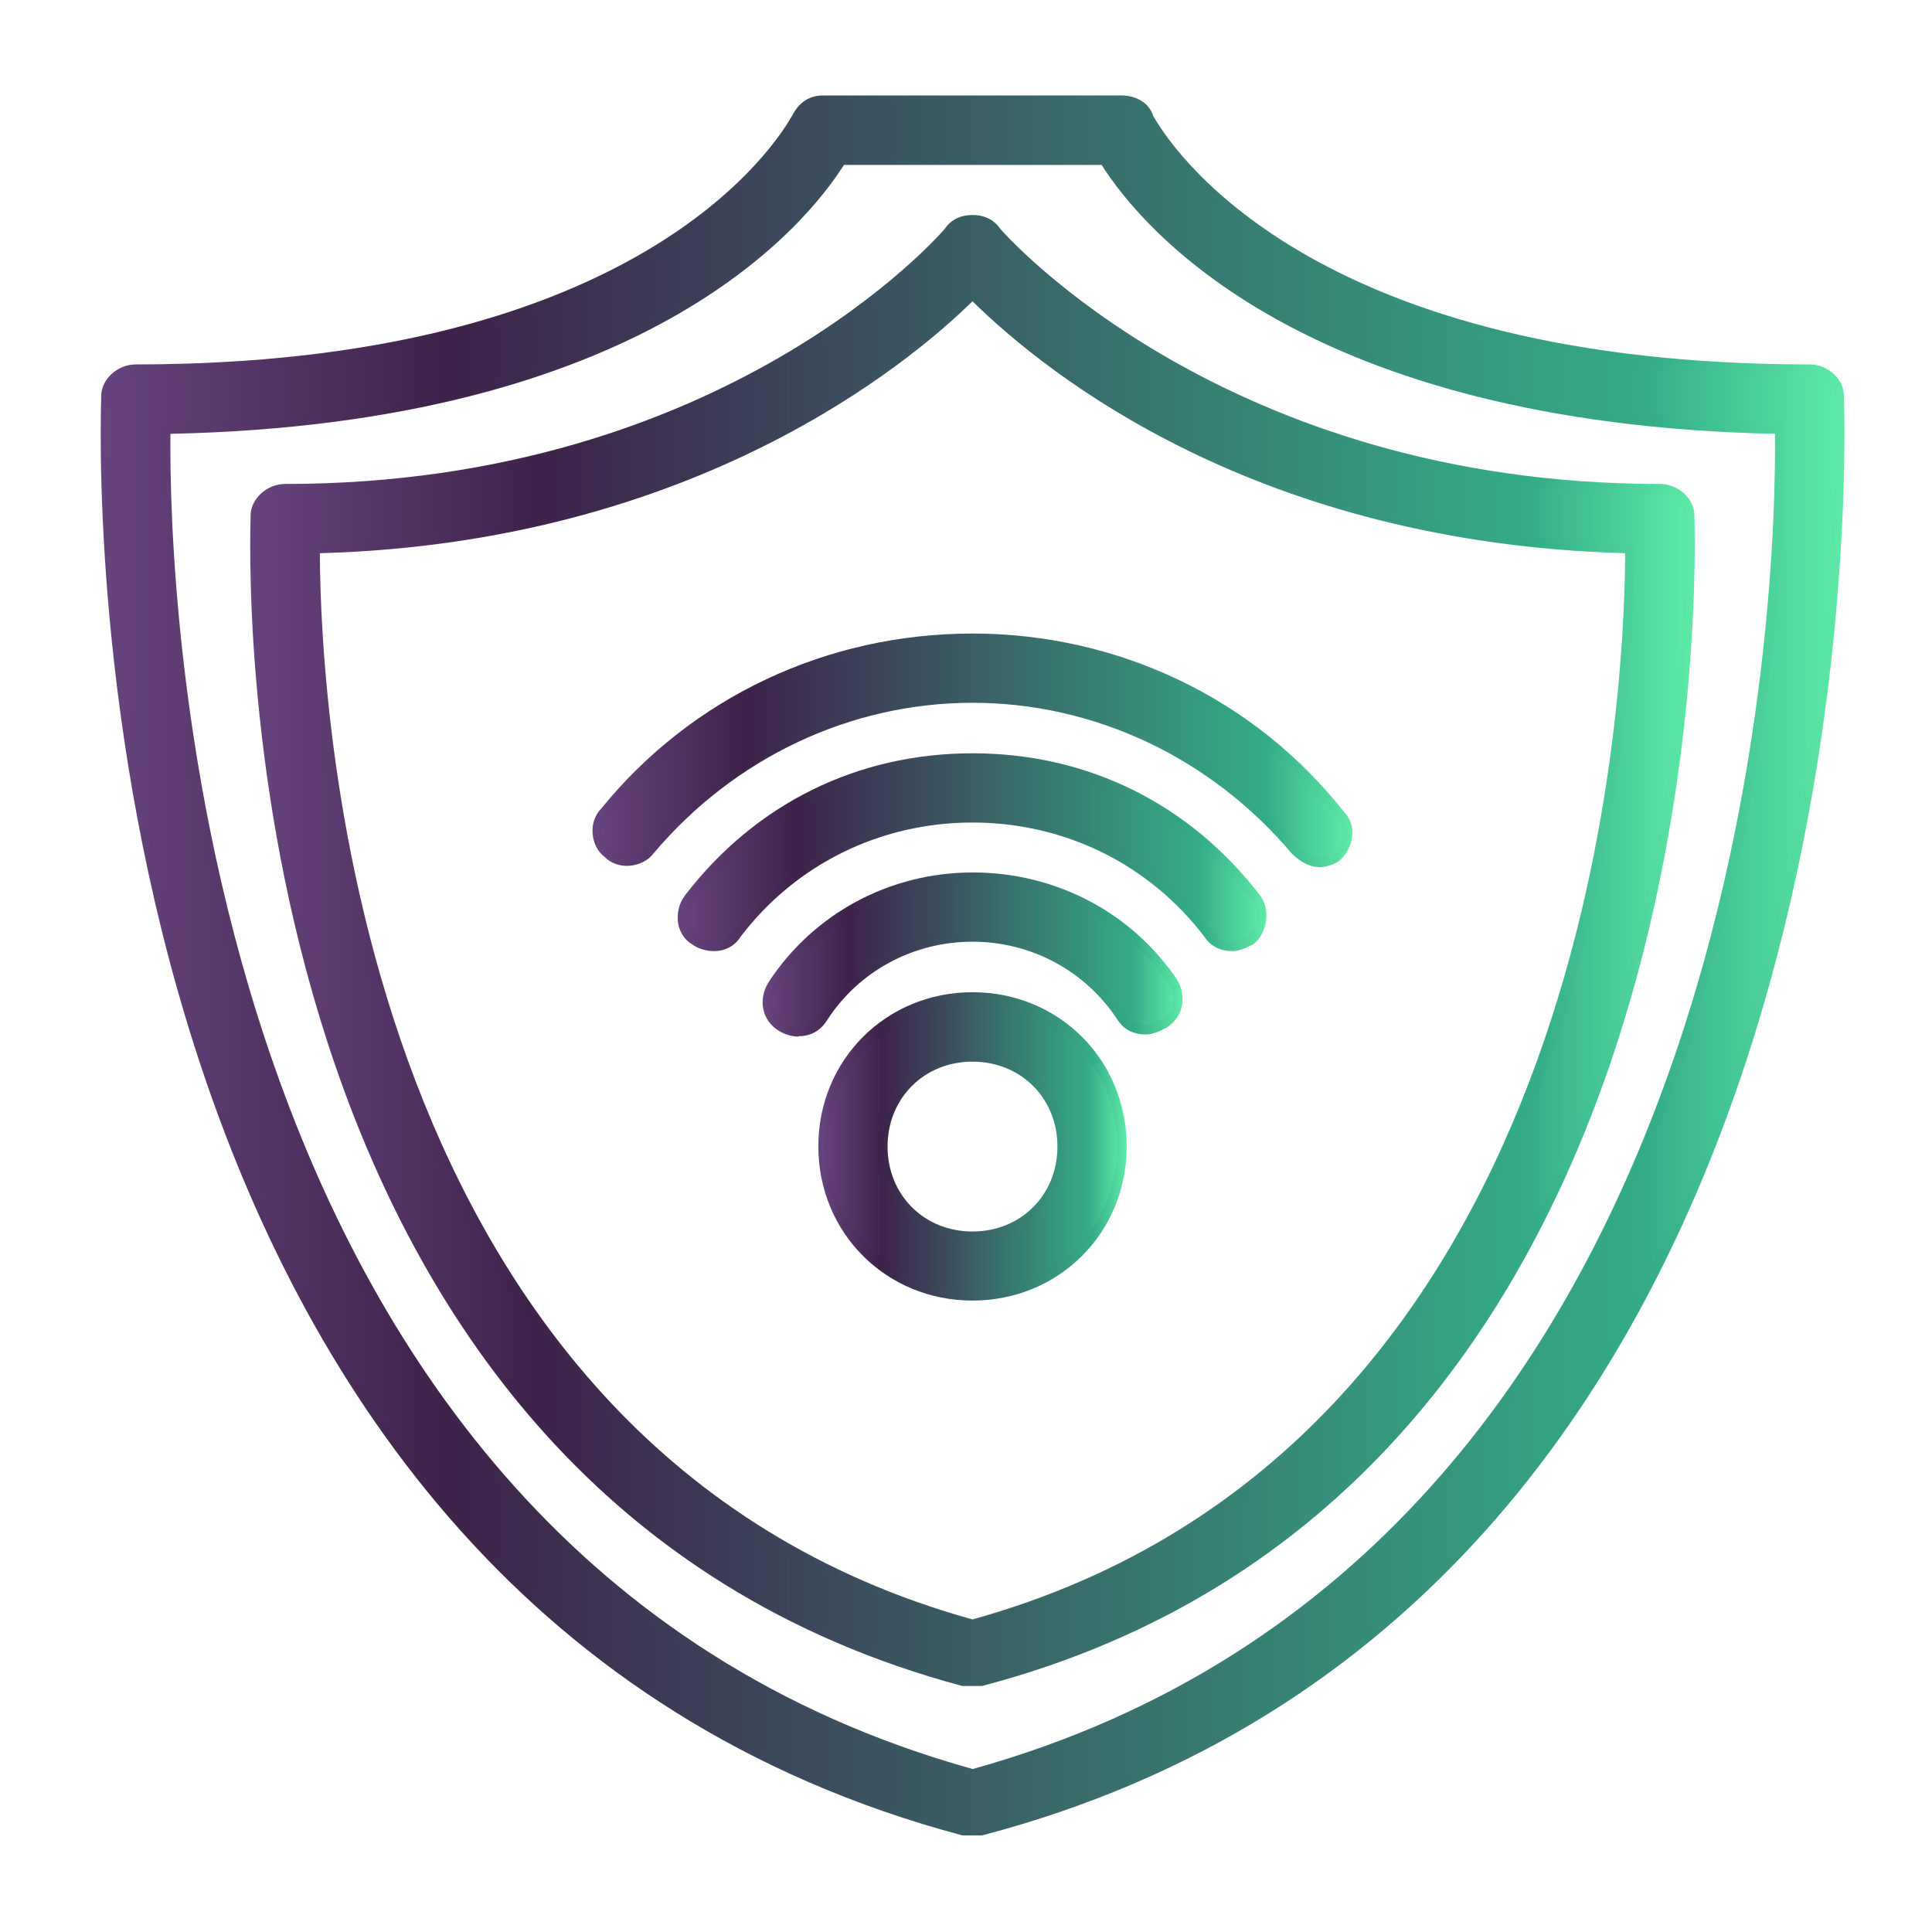
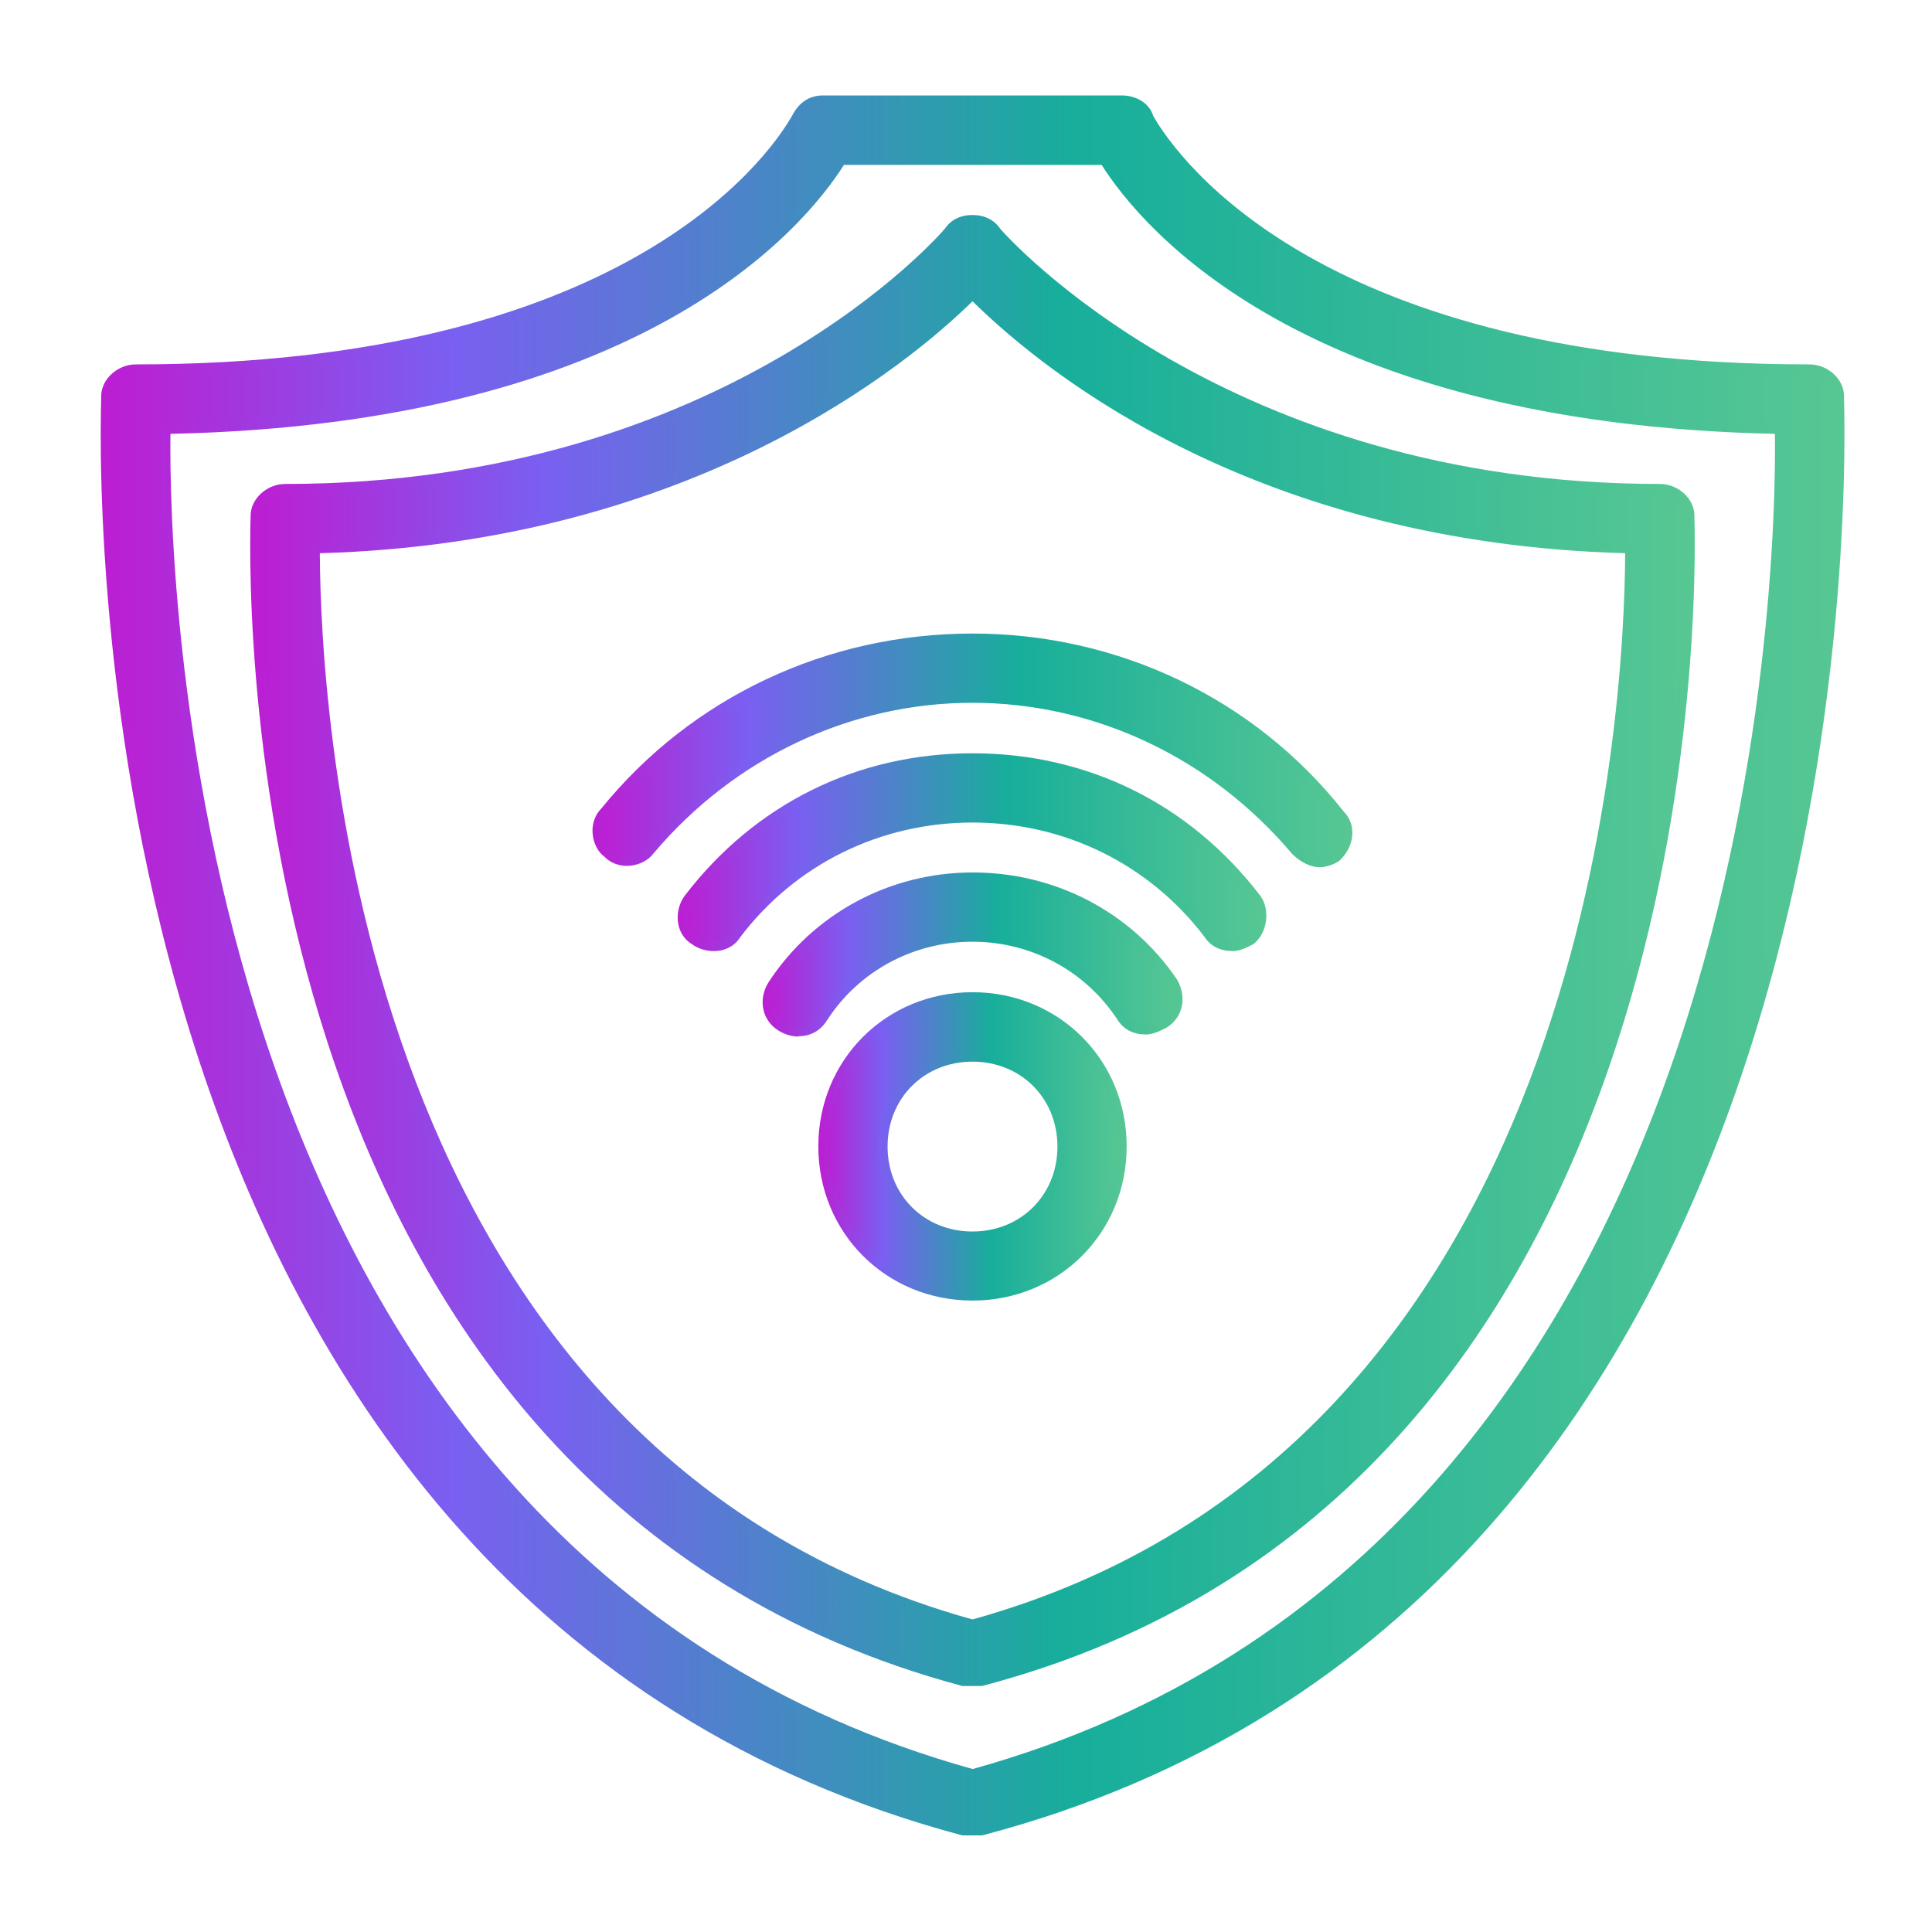
<svg xmlns="http://www.w3.org/2000/svg" xmlns:xlink="http://www.w3.org/1999/xlink" id="Layer_1" data-name="Layer 1" viewBox="0 0 101 101">
  <defs>
    <style>
      .cls-1 {
        fill: url(#New_Gradient_Swatch_1-9);
      }

      .cls-2 {
        fill: url(#New_Gradient_Swatch_1-12);
      }

      .cls-3 {
        fill: url(#New_Gradient_Swatch_1-10);
      }

      .cls-4 {
        fill: url(#New_Gradient_Swatch_1-3);
      }

      .cls-5 {
        fill: url(#New_Gradient_Swatch_1-5);
      }

      .cls-6 {
        fill: url(#New_Gradient_Swatch_1-7);
      }

      .cls-7 {
        fill: url(#New_Gradient_Swatch_1-6);
      }

      .cls-8 {
        fill: url(#New_Gradient_Swatch_1-11);
      }

      .cls-9 {
        fill: url(#New_Gradient_Swatch_1);
      }

      .cls-10 {
        fill: url(#New_Gradient_Swatch_1-2);
      }

      .cls-11 {
        fill: url(#New_Gradient_Swatch_1-8);
      }

      .cls-12 {
        fill: url(#New_Gradient_Swatch_1-4);
      }
    </style>
    <linearGradient id="New_Gradient_Swatch_1" data-name="New Gradient Swatch 1" x1="5.51" y1="50.47" x2="96.18" y2="50.47" gradientUnits="userSpaceOnUse">
-       <stop offset="0" stop-color="#67447e" />
-       <stop offset=".2" stop-color="#3e224a" />
-       <stop offset=".89" stop-color="#34ad88" />
-       <stop offset="1" stop-color="#5eeaa7" />
+       <stop offset="0" stop-color="#bd1dd2" />
+       <stop offset=".2" stop-color="#7a5ff1" />
+       <stop offset=".56" stop-color="#17ae9b" />
+       <stop offset="1" stop-color="#57c793" />
    </linearGradient>
    <linearGradient id="New_Gradient_Swatch_1-2" data-name="New Gradient Swatch 1" x1="5.26" y1="50.47" x2="96.43" y2="50.47" xlink:href="#New_Gradient_Swatch_1" />
    <linearGradient id="New_Gradient_Swatch_1-3" data-name="New Gradient Swatch 1" x1="13.33" y1="49.69" x2="88.36" y2="49.69" xlink:href="#New_Gradient_Swatch_1" />
    <linearGradient id="New_Gradient_Swatch_1-4" data-name="New Gradient Swatch 1" x1="13.08" y1="49.69" x2="88.61" y2="49.69" xlink:href="#New_Gradient_Swatch_1" />
    <linearGradient id="New_Gradient_Swatch_1-5" data-name="New Gradient Swatch 1" x1="43.03" y1="59.92" x2="58.65" y2="59.92" xlink:href="#New_Gradient_Swatch_1" />
    <linearGradient id="New_Gradient_Swatch_1-6" data-name="New Gradient Swatch 1" x1="42.78" y1="59.92" x2="58.91" y2="59.92" xlink:href="#New_Gradient_Swatch_1" />
    <linearGradient id="New_Gradient_Swatch_1-7" data-name="New Gradient Swatch 1" x1="40.11" y1="49.9" x2="61.57" y2="49.9" xlink:href="#New_Gradient_Swatch_1" />
    <linearGradient id="New_Gradient_Swatch_1-8" data-name="New Gradient Swatch 1" x1="39.87" y1="49.9" x2="61.82" y2="49.9" xlink:href="#New_Gradient_Swatch_1" />
    <linearGradient id="New_Gradient_Swatch_1-9" data-name="New Gradient Swatch 1" x1="35.68" y1="44.54" x2="65.96" y2="44.54" xlink:href="#New_Gradient_Swatch_1" />
    <linearGradient id="New_Gradient_Swatch_1-10" data-name="New Gradient Swatch 1" x1="35.43" y1="44.54" x2="66.21" y2="44.54" xlink:href="#New_Gradient_Swatch_1" />
    <linearGradient id="New_Gradient_Swatch_1-11" data-name="New Gradient Swatch 1" x1="31.23" y1="39.22" x2="70.46" y2="39.22" xlink:href="#New_Gradient_Swatch_1" />
    <linearGradient id="New_Gradient_Swatch_1-12" data-name="New Gradient Swatch 1" x1="30.98" y1="39.22" x2="70.71" y2="39.22" xlink:href="#New_Gradient_Swatch_1" />
  </defs>
  <g id="security">
    <g>
      <g>
        <path class="cls-9" d="m96.15,20.71c0-.78-.78-1.41-1.56-1.41-28.12,0-34.37-12.97-34.53-13.12-.16-.62-.78-.94-1.41-.94h-15.62c-.62,0-1.09.31-1.41.94-.16.16-6.41,13.12-34.53,13.12-.78,0-1.56.62-1.56,1.41,0,.62-2.66,62.33,44.84,74.99h.94c47.49-12.5,44.84-74.36,44.84-74.99Zm-45.31,72.02C10.22,81.48,8.51,31.65,8.66,22.43c25-.47,33.28-10.78,35.31-14.06h13.75c2.03,3.28,10.31,13.59,35.31,14.06.16,9.22-1.56,59.05-42.18,70.3Z" />
        <path class="cls-10" d="m51.34,95.95h-1.03C4.83,83.83,5.1,27.22,5.29,20.8v-.09c0-.88.85-1.66,1.81-1.66,25.4,0,32.99-10.75,34.25-12.9.03-.05.05-.08.06-.1.36-.7.9-1.06,1.62-1.06h15.62c.67,0,1.42.34,1.64,1.08.01.02.03.04.05.08,1.26,2.15,8.84,12.9,34.25,12.9.97,0,1.81.77,1.81,1.66v.09c.18,6.43.46,63.17-45.02,75.14h-.03Zm-.94-.5h.87c45.07-11.89,44.8-68.24,44.62-74.63v-.11c0-.66-.7-1.16-1.32-1.16-25.03,0-32.87-10.06-34.68-13.15l-.09-.13v-.04c-.13-.55-.71-.75-1.16-.75h-15.62c-.53,0-.91.26-1.18.8l-.07.11c-1.81,3.08-9.65,13.15-34.68,13.15-.62,0-1.31.49-1.31,1.16v.11c-.18,6.37-.45,62.6,44.62,74.63Zm.44-2.46l-.07-.02C8.64,81.3,8.31,28.42,8.41,22.43v-.24s.25,0,.25,0c24.85-.47,33.15-10.79,35.1-13.94l.07-.12h14.03l.07.12c1.95,3.15,10.25,13.48,35.1,13.94h.24s0,.25,0,.25c.1,5.99-.22,58.88-42.36,70.55l-.07.02ZM8.91,22.68c-.08,7,.74,58.33,41.94,69.8,41.2-11.46,42.02-62.8,41.94-69.8-24.62-.53-33.09-10.73-35.2-14.06h-13.47c-2.11,3.33-10.59,13.53-35.2,14.06Z" />
      </g>
      <g>
        <path class="cls-4" d="m52.09,12.12c-.31-.47-.78-.62-1.25-.62h0c-.47,0-.94.16-1.25.62,0,0-11.25,13.44-34.68,13.44-.78,0-1.56.62-1.56,1.41,0,.47-2.19,50.46,37.03,60.93h.94c39.21-10.31,37.03-60.3,37.03-60.93,0-.78-.78-1.41-1.56-1.41-23.28,0-34.68-13.44-34.68-13.44Zm-1.25,72.8C18.04,75.86,16.47,36.8,16.47,28.68c19.68-.47,30.93-9.84,34.37-13.28,3.59,3.59,14.69,12.81,34.37,13.28,0,8.12-1.56,47.18-34.37,56.24Z" />
        <path class="cls-12" d="m51.34,88.14h-1.03C12.71,78.09,12.95,32.23,13.1,27.03v-.07c0-.88.85-1.66,1.81-1.66,23.05,0,34.38-13.21,34.49-13.35.31-.46.81-.71,1.44-.71s1.13.25,1.45.72c.37.43,11.86,13.34,34.48,13.34.97,0,1.81.77,1.81,1.66v.09c.14,5.21.31,51.21-37.21,61.08h-.03Zm-.94-.5h.87c37.12-9.79,36.95-55.4,36.81-60.57v-.11c0-.66-.7-1.16-1.32-1.16-23.13,0-34.76-13.39-34.87-13.52l-.02-.02c-.23-.34-.58-.51-1.04-.51s-.81.17-1.04.51c-.13.16-11.61,13.55-34.89,13.55-.62,0-1.31.49-1.31,1.16v.08c-.15,5.16-.39,50.64,36.81,60.6Zm.44-2.46l-.07-.02c-13.97-3.86-23.95-13.49-29.66-28.62-4.42-11.73-4.9-23.39-4.9-27.86v-.24h.24c19.95-.48,31.22-10.23,34.2-13.21l.18-.18.18.18c3.82,3.82,14.79,12.74,34.2,13.21h.24v.25c0,4.47-.48,16.13-4.9,27.86-5.71,15.14-15.68,24.77-29.66,28.62l-.07.02ZM16.72,28.92c.04,8.31,1.97,46.81,34.12,55.74,32.15-8.93,34.08-47.43,34.12-55.74-19.15-.53-30.12-9.24-34.12-13.17-3.25,3.19-14.5,12.63-34.12,13.17Z" />
      </g>
      <g>
        <path class="cls-5" d="m50.84,52.11c-4.37,0-7.81,3.44-7.81,7.81s3.44,7.81,7.81,7.81,7.81-3.44,7.81-7.81-3.44-7.81-7.81-7.81Zm0,12.5c-2.66,0-4.69-2.03-4.69-4.69s2.03-4.69,4.69-4.69,4.69,2.03,4.69,4.69-2.03,4.69-4.69,4.69Z" />
        <path class="cls-7" d="m50.84,67.99c-4.52,0-8.06-3.54-8.06-8.06s3.54-8.06,8.06-8.06,8.06,3.54,8.06,8.06-3.54,8.06-8.06,8.06Zm0-15.62c-4.24,0-7.56,3.32-7.56,7.56s3.32,7.56,7.56,7.56,7.56-3.32,7.56-7.56-3.32-7.56-7.56-7.56Zm0,12.5c-2.81,0-4.94-2.12-4.94-4.94s2.12-4.94,4.94-4.94,4.94,2.12,4.94,4.94-2.12,4.94-4.94,4.94Zm0-9.37c-2.53,0-4.44,1.91-4.44,4.44s1.91,4.44,4.44,4.44,4.44-1.91,4.44-4.44-1.91-4.44-4.44-4.44Z" />
      </g>
      <g>
        <path class="cls-6" d="m50.84,45.86c-4.22,0-8.12,2.03-10.47,5.62-.47.78-.31,1.72.47,2.19.78.47,1.72.31,2.19-.47,1.72-2.66,4.69-4.22,7.81-4.22s6.09,1.56,7.81,4.22c.31.47.78.62,1.25.62.31,0,.62-.16.94-.31.78-.47.94-1.41.47-2.19-2.34-3.44-6.25-5.47-10.47-5.47Z" />
        <path class="cls-11" d="m41.76,54.19c-.35,0-.71-.1-1.04-.3-.87-.52-1.11-1.61-.55-2.53,2.35-3.6,6.34-5.75,10.68-5.75s8.29,2.08,10.67,5.58c.56.93.32,2.02-.55,2.54-.35.18-.7.35-1.07.35-.63,0-1.14-.25-1.46-.74-1.67-2.57-4.51-4.11-7.6-4.11s-5.94,1.53-7.6,4.1c-.26.43-.66.72-1.14.81-.11.02-.23.03-.35.03Zm9.09-8.08c-4.17,0-8.01,2.06-10.26,5.51-.41.68-.25,1.46.39,1.84.69.41,1.46.25,1.84-.38,1.76-2.72,4.76-4.34,8.03-4.34s6.27,1.62,8.02,4.33c.23.34.58.51,1.04.51.25,0,.53-.14.83-.29.62-.37.78-1.15.37-1.83-2.28-3.34-6.12-5.35-10.25-5.35Z" />
      </g>
      <g>
        <path class="cls-1" d="m50.84,39.62c-5.94,0-11.25,2.66-14.84,7.34-.47.62-.47,1.72.31,2.19.62.47,1.72.47,2.19-.31,2.97-3.91,7.5-6.09,12.34-6.09s9.37,2.19,12.34,6.09c.31.47.78.62,1.25.62.31,0,.62-.16.94-.31.62-.47.78-1.56.31-2.19-3.59-4.69-8.9-7.34-14.84-7.34Z" />
        <path class="cls-3" d="m37.31,49.72c-.41,0-.83-.13-1.15-.37-.35-.21-.61-.58-.7-1.03-.1-.52.03-1.09.34-1.5,3.68-4.8,9.02-7.44,15.04-7.44s11.36,2.64,15.04,7.44c.55.73.37,1.99-.36,2.54-.37.19-.72.36-1.09.36-.63,0-1.14-.25-1.46-.74-2.89-3.8-7.31-5.98-12.13-5.98s-9.25,2.18-12.14,5.99c-.21.35-.58.61-1.03.7-.12.02-.24.03-.36.03Zm13.53-9.85c-5.86,0-11.06,2.57-14.64,7.25-.22.3-.32.72-.24,1.1.04.22.16.52.49.72.32.24.75.34,1.13.26.22-.04.52-.16.72-.49,3.01-3.96,7.58-6.21,12.56-6.21s9.55,2.26,12.54,6.19c.24.35.59.53,1.05.53.25,0,.53-.14.83-.29.47-.36.61-1.3.22-1.81-3.58-4.67-8.78-7.24-14.64-7.24Z" />
      </g>
      <g>
        <path class="cls-8" d="m31.63,42.43c-.62.62-.47,1.72.16,2.19.62.62,1.72.47,2.19-.16,4.22-5,10.31-7.97,16.87-7.97s12.65,2.97,16.87,7.97c.31.31.78.62,1.25.62.31,0,.78-.16.94-.31.62-.62.78-1.56.16-2.19-4.69-5.94-11.72-9.22-19.22-9.22s-14.53,3.28-19.22,9.06Z" />
        <path class="cls-2" d="m68.97,45.33c-.66,0-1.22-.49-1.43-.7-4.24-5.02-10.32-7.89-16.7-7.89s-12.46,2.87-16.68,7.88c-.27.36-.74.6-1.25.64-.5.04-.98-.13-1.31-.47-.34-.25-.59-.72-.62-1.23-.04-.49.13-.97.46-1.3,4.72-5.81,11.79-9.14,19.4-9.14s14.74,3.39,19.41,9.31c.33.33.49.79.44,1.27-.04.45-.26.89-.62,1.25-.22.22-.77.39-1.11.39Zm-18.12-9.09c6.52,0,12.74,2.94,17.06,8.06.33.33.73.54,1.06.54.28,0,.67-.15.76-.24.27-.27.44-.61.47-.94.02-.24-.01-.59-.32-.89-4.6-5.82-11.53-9.14-19.04-9.14s-14.4,3.27-19.02,8.97l-.02.02c-.23.23-.35.56-.32.92.03.37.19.7.45.89.26.26.59.37.95.34.37-.03.7-.19.89-.45,4.33-5.13,10.55-8.07,17.07-8.07Z" />
      </g>
    </g>
  </g>
</svg>
